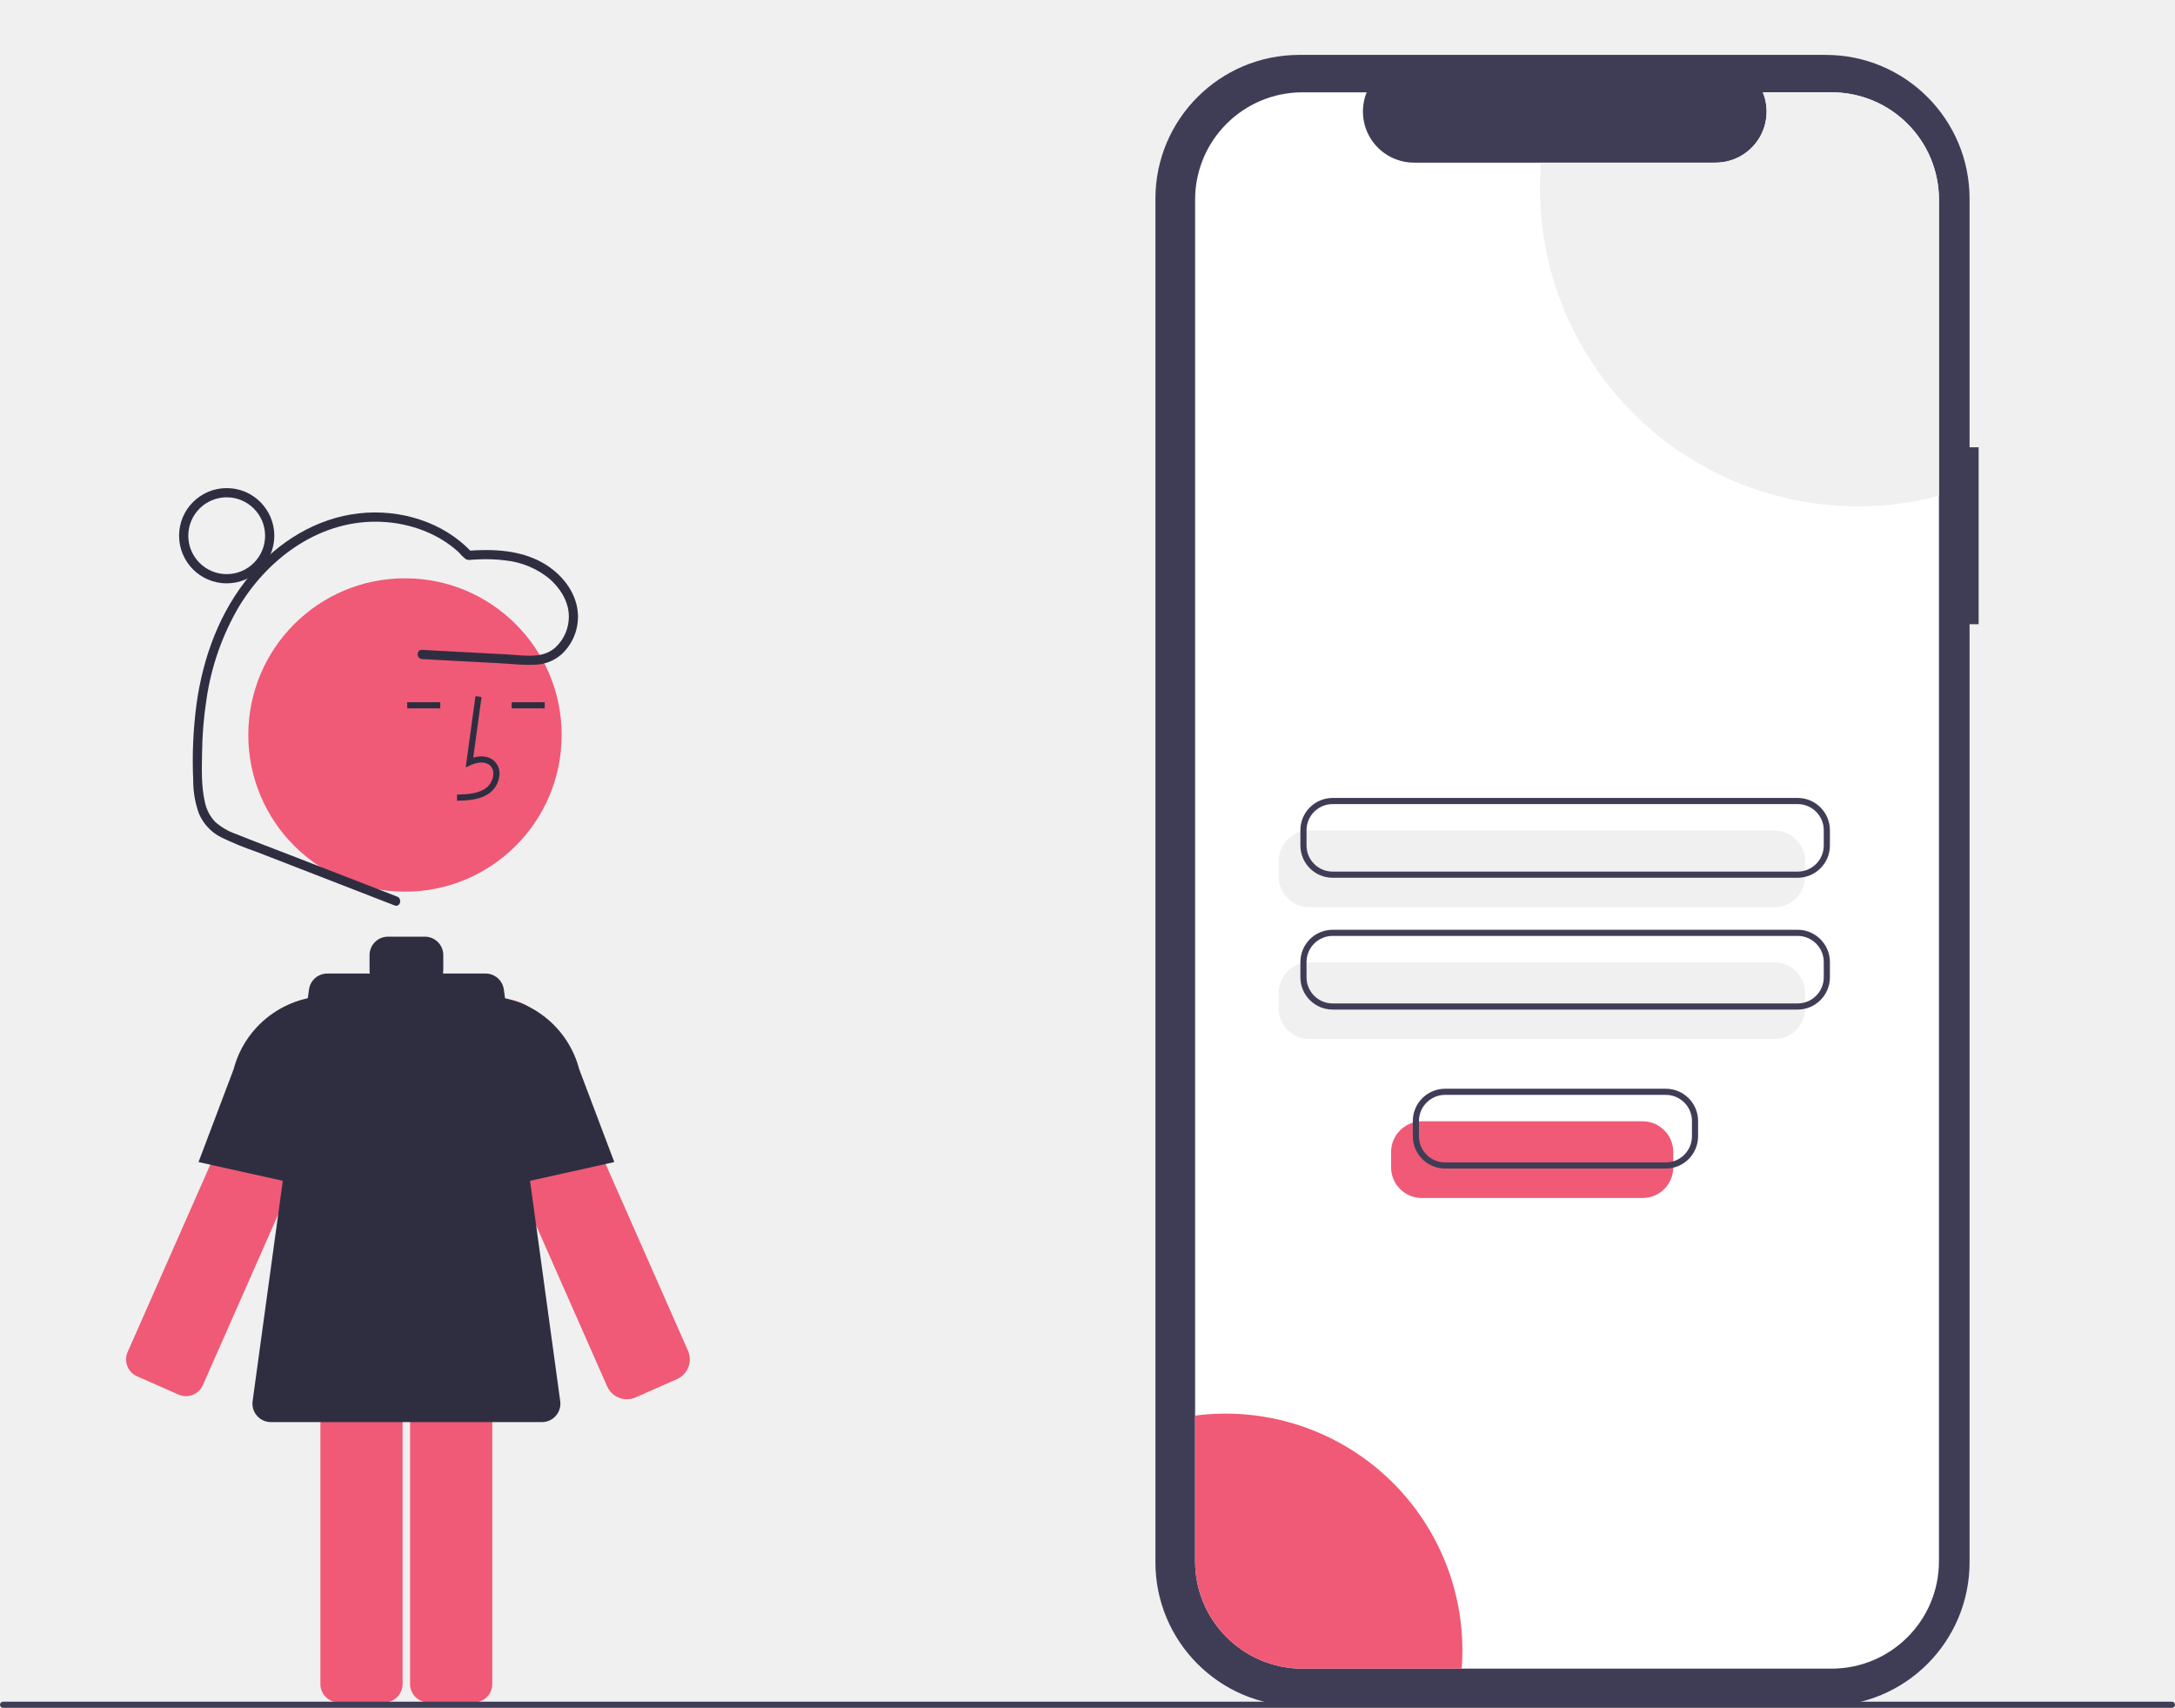
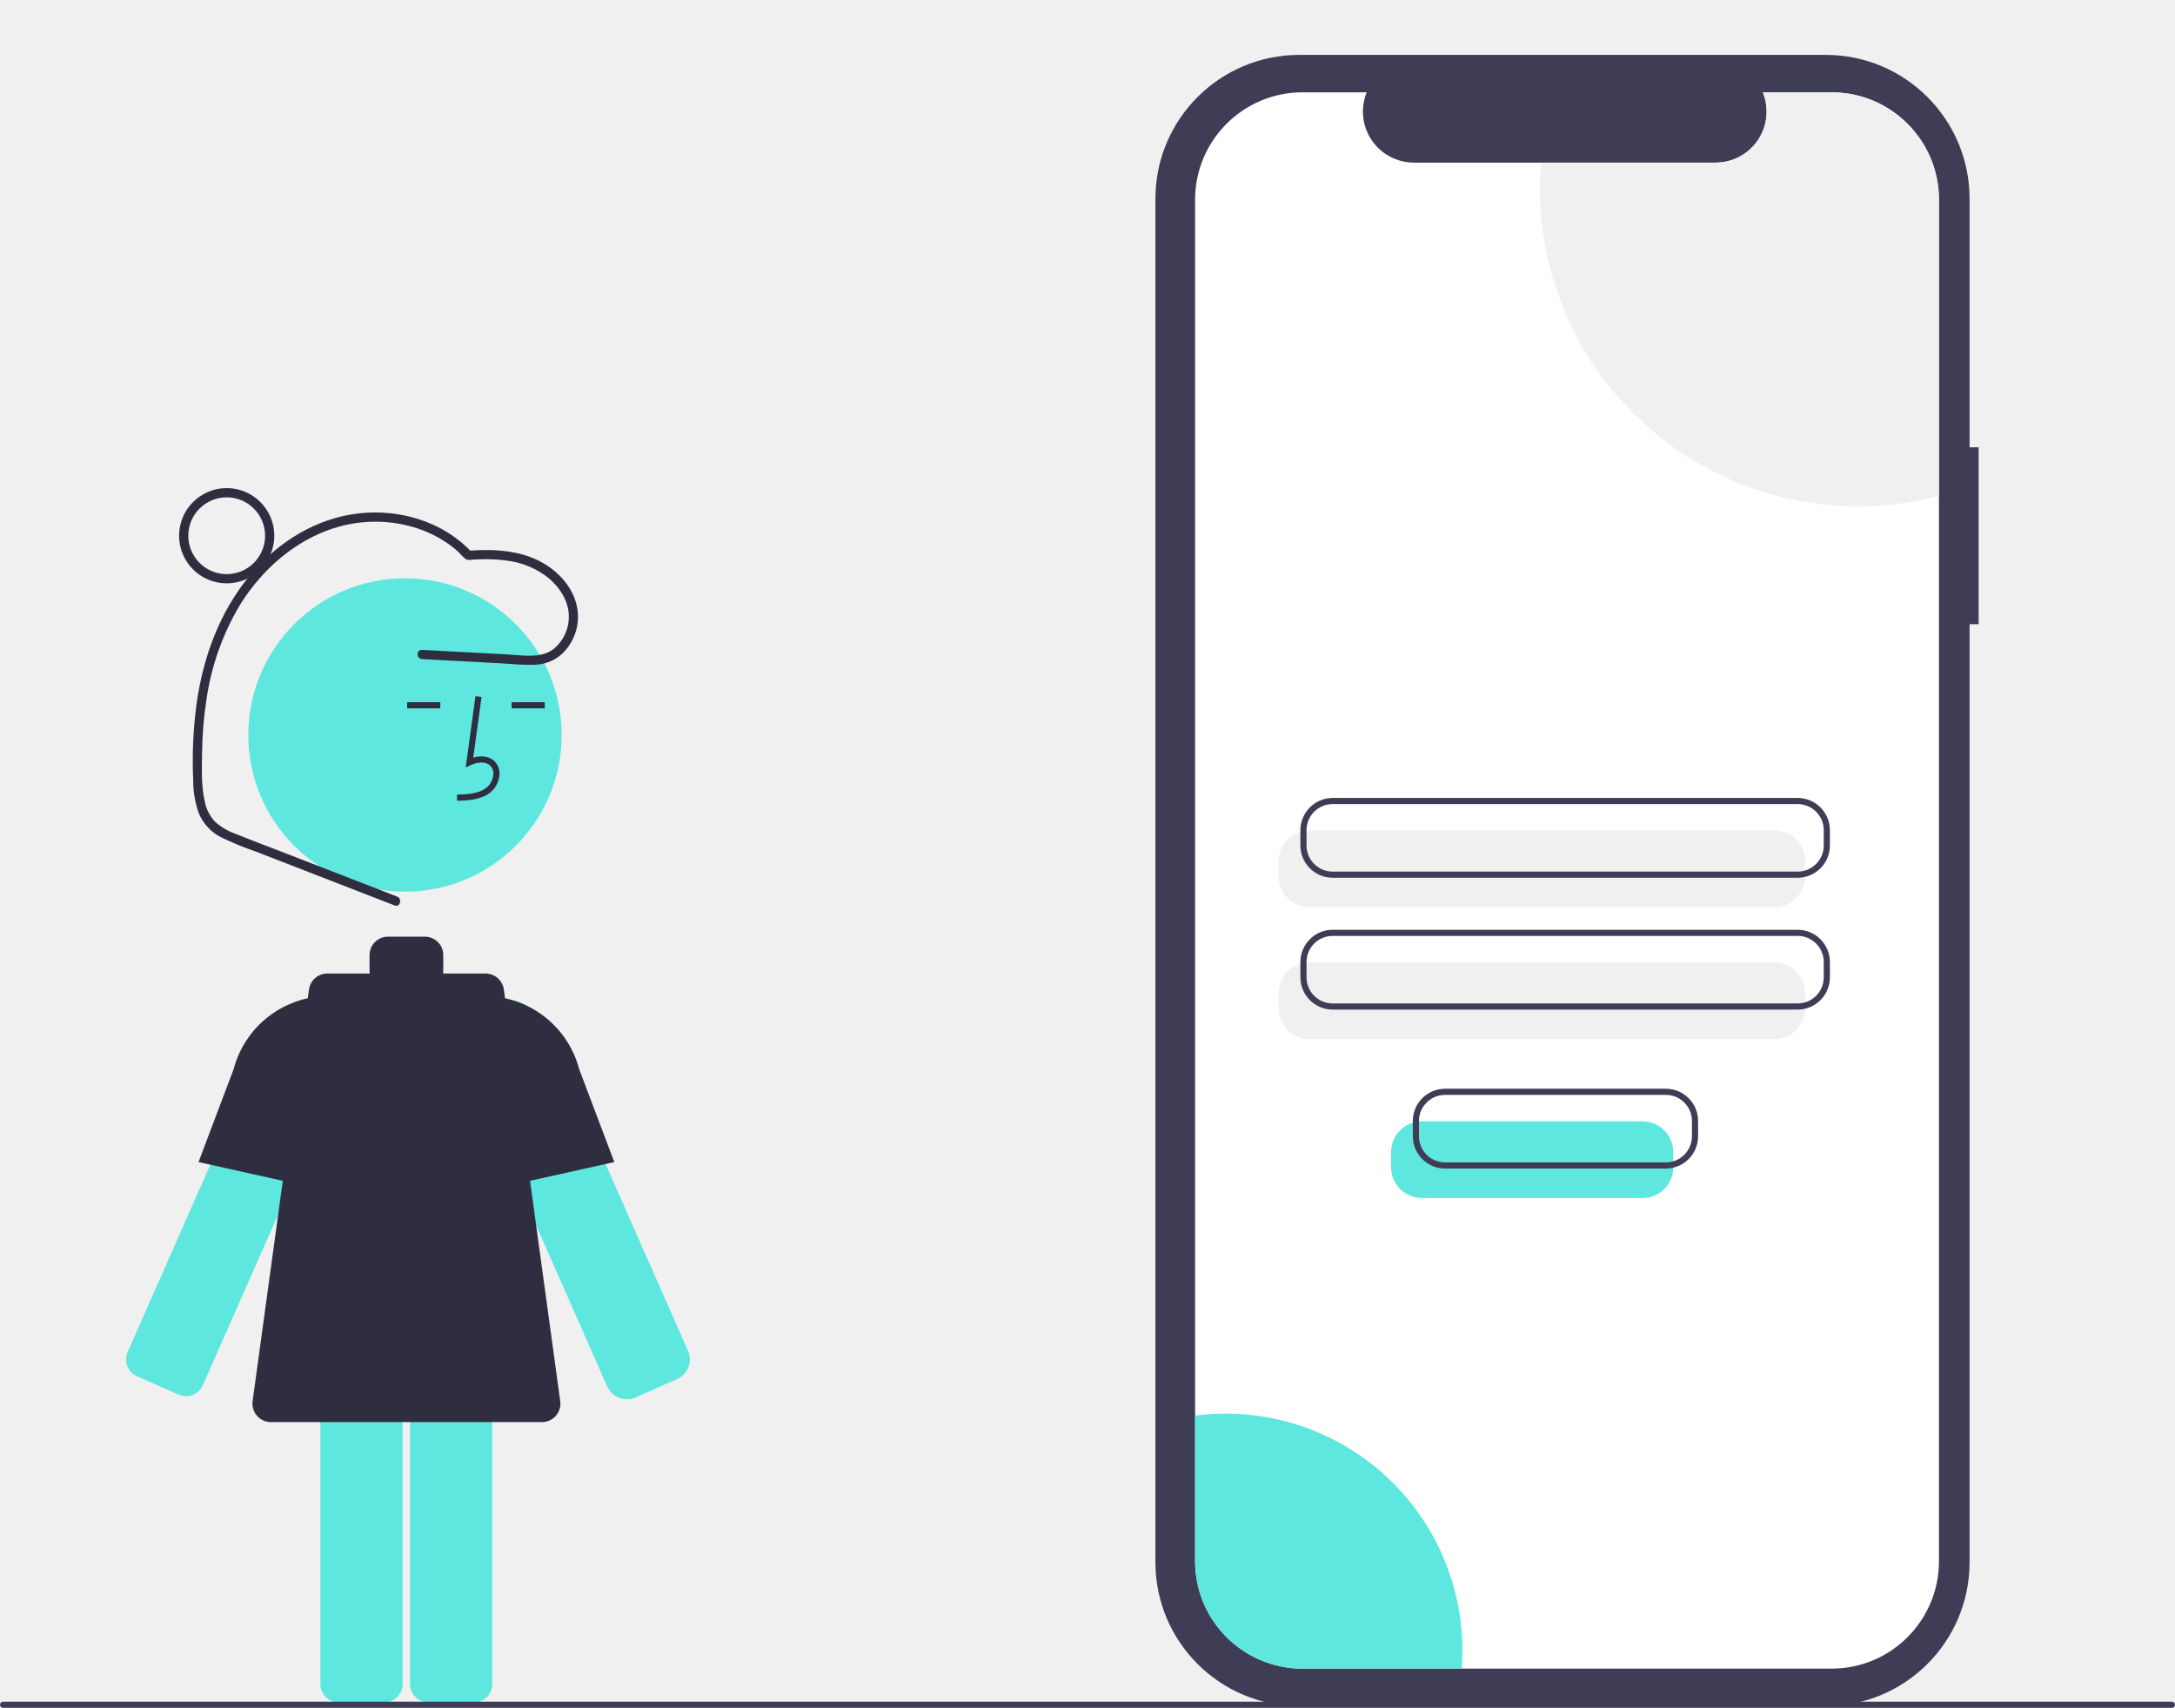
<svg xmlns="http://www.w3.org/2000/svg" data-name="Layer 1" width="708" height="555.867" viewBox="0 0 708 555.867">
  <path id="b10fb2cf-c586-4c5f-9fbf-e678f5ffa3db-750" data-name="Path 133" d="M890.465,679.515a211.722,211.722,0,0,1-46.196,37.27c-.392.241-.79.467-1.189.7l-27.639-24.463c.29-.27.612-.572.958-.905C836.992,672.563,939.229,535.838,946.042,502.544,945.572,505.317,952.189,614.094,890.465,679.515Z" transform="translate(-246 -172.0663)" fill="#f0f0f0" />
  <path id="a32c10c7-75df-4179-a648-6a8d2a687209-751" data-name="Path 134" d="M849.602,721.505c-.523.125-1.054.241-1.588.348l-20.735-18.353c.405-.141.879-.309,1.42-.496,8.897-3.15,35.394-12.66,61.764-23.492,28.334-11.644,56.533-24.8,62.598-33.227C951.76,648.244,911.686,707.622,849.602,721.505Z" transform="translate(-246 -172.0663)" fill="#f0f0f0" />
  <path d="M890.082,317.646h-2.953V236.753a46.819,46.819,0,0,0-46.819-46.819H668.926a46.819,46.819,0,0,0-46.819,46.819v443.789a46.819,46.819,0,0,0,46.819,46.819H840.31a46.819,46.819,0,0,0,46.819-46.819V375.228h2.953Z" transform="translate(-246 -172.0663)" fill="#3f3d56" />
  <path d="M877.163,237.074V680.217a34.957,34.957,0,0,1-34.969,34.957H669.984a34.954,34.954,0,0,1-34.957-34.957V237.074a34.954,34.954,0,0,1,34.957-34.957h20.898a16.619,16.619,0,0,0,15.383,22.88h98.181a16.601,16.601,0,0,0,15.384-22.88H842.193A34.957,34.957,0,0,1,877.163,237.074Z" transform="translate(-246 -172.0663)" fill="#fff" />
  <path d="M823.595,467.355H672.228a10.011,10.011,0,0,1-10-10v-4.978a10.011,10.011,0,0,1,10-10h151.367a10.011,10.011,0,0,1,10,10v4.978A10.011,10.011,0,0,1,823.595,467.355Z" transform="translate(-246 -172.0663)" fill="#f0f0f0" />
  <path d="M823.595,510.262H672.228a10.011,10.011,0,0,1-10-10v-4.978a10.011,10.011,0,0,1,10-10h151.367a10.011,10.011,0,0,1,10,10v4.978A10.011,10.011,0,0,1,823.595,510.262Z" transform="translate(-246 -172.0663)" fill="#f0f0f0" />
  <path d="M831.166,457.759H679.8a10.512,10.512,0,0,1-10.5-10.5v-4.978a10.512,10.512,0,0,1,10.5-10.5h151.367a10.512,10.512,0,0,1,10.5,10.5v4.978A10.512,10.512,0,0,1,831.166,457.759Zm-151.367-23.978a8.51,8.51,0,0,0-8.5,8.5v4.978a8.51,8.51,0,0,0,8.5,8.5h151.367a8.51,8.51,0,0,0,8.5-8.5v-4.978a8.51,8.51,0,0,0-8.5-8.5Z" transform="translate(-246 -172.0663)" fill="#3f3d56" />
  <path d="M831.166,500.666H679.8a10.512,10.512,0,0,1-10.5-10.5V485.189a10.512,10.512,0,0,1,10.5-10.5h151.367a10.512,10.512,0,0,1,10.5,10.5v4.978A10.512,10.512,0,0,1,831.166,500.666ZM679.8,476.689a8.51,8.51,0,0,0-8.5,8.5v4.978a8.51,8.51,0,0,0,8.5,8.5h151.367a8.51,8.51,0,0,0,8.5-8.5V485.189a8.51,8.51,0,0,0-8.5-8.5Z" transform="translate(-246 -172.0663)" fill="#3f3d56" />
  <path d="M877.163,237.074V333.464A103.539,103.539,0,0,1,747.28,233.389q0-4.24.341-8.392h56.826a16.601,16.601,0,0,0,15.384-22.88H842.193A34.957,34.957,0,0,1,877.163,237.074Z" transform="translate(-246 -172.0663)" fill="#f0f0f0" />
-   <path d="M722.041,709.154c0,2.032-.076,4.038-.24,6.02H669.984a34.954,34.954,0,0,1-34.957-34.957v-47.4a77.073,77.073,0,0,1,87.013,76.337Z" transform="translate(-246 -172.0663)" fill="#f05a76" />
-   <path d="M304.121,625.985a6.007,6.007,0,0,0,7.911-3.067l46.679-105.794a13.379,13.379,0,0,0-17.077-17.876h-0a13.199,13.199,0,0,0-6.75,5.78,13.649,13.649,0,0,0-.654,1.293l-46.679,105.794a6,6,0,0,0,3.067,7.912Z" transform="translate(-246 -172.0663)" fill="#f05a76" />
+   <path d="M722.041,709.154c0,2.032-.076,4.038-.24,6.02H669.984a34.954,34.954,0,0,1-34.957-34.957v-47.4a77.073,77.073,0,0,1,87.013,76.337Z" transform="translate(-246 -172.0663)" fill="#5ee7df" />
+   <path d="M304.121,625.985a6.007,6.007,0,0,0,7.911-3.067l46.679-105.794a13.379,13.379,0,0,0-17.077-17.876h-0a13.199,13.199,0,0,0-6.75,5.78,13.649,13.649,0,0,0-.654,1.293l-46.679,105.794a6,6,0,0,0,3.067,7.912Z" transform="translate(-246 -172.0663)" fill="#5ee7df" />
  <path d="M356.795,560.557l-46.172-10.261,11.428-30.232a31.95,31.95,0,0,1,34.299-23.628l.445.049Z" transform="translate(-246 -172.0663)" fill="#2f2e41" />
-   <path d="M450.055,627.498a7.028,7.028,0,0,1-6.412-4.177L396.964,517.527a14.381,14.381,0,0,1,25.609-12.997v-0a14.618,14.618,0,0,1,.703,1.388l46.679,105.794a7,7,0,0,1-3.579,9.23l-13.961,6.16-.007-.016A6.944,6.944,0,0,1,450.055,627.498Z" transform="translate(-246 -172.0663)" fill="#f05a76" />
-   <path d="M385.485,591.169a6.007,6.007,0,0,0-6,6V720.183a6.007,6.007,0,0,0,6,6H400.245a6.007,6.007,0,0,0,6-6V597.169a6.007,6.007,0,0,0-6-6Z" transform="translate(-246 -172.0663)" fill="#f05a76" />
-   <path d="M356.293,591.169a6.007,6.007,0,0,0-6,6V720.183a6.007,6.007,0,0,0,6,6h14.76a6.007,6.007,0,0,0,6-6V597.169a6.007,6.007,0,0,0-6-6Z" transform="translate(-246 -172.0663)" fill="#f05a76" />
-   <circle cx="131.828" cy="239.224" r="51" fill="#f05a76" />
+   <path d="M450.055,627.498a7.028,7.028,0,0,1-6.412-4.177L396.964,517.527a14.381,14.381,0,0,1,25.609-12.997v-0a14.618,14.618,0,0,1,.703,1.388l46.679,105.794a7,7,0,0,1-3.579,9.23l-13.961,6.16-.007-.016A6.944,6.944,0,0,1,450.055,627.498Z" transform="translate(-246 -172.0663)" fill="#5ee7df" />
+   <path d="M385.485,591.169a6.007,6.007,0,0,0-6,6V720.183a6.007,6.007,0,0,0,6,6H400.245a6.007,6.007,0,0,0,6-6V597.169a6.007,6.007,0,0,0-6-6Z" transform="translate(-246 -172.0663)" fill="#5ee7df" />
+   <path d="M356.293,591.169a6.007,6.007,0,0,0-6,6V720.183a6.007,6.007,0,0,0,6,6h14.76a6.007,6.007,0,0,0,6-6V597.169a6.007,6.007,0,0,0-6-6Z" transform="translate(-246 -172.0663)" fill="#5ee7df" />
+   <circle cx="131.828" cy="239.224" r="51" fill="#5ee7df" />
  <path d="M394.8,432.699c3.306-.092,7.42-.207,10.59-2.522a8.133,8.133,0,0,0,3.2-6.073,5.471,5.471,0,0,0-1.86-4.493c-1.656-1.399-4.073-1.727-6.678-.961l2.699-19.726-1.981-.271L397.596,421.843l1.655-.759c1.918-.88,4.552-1.328,6.188.055a3.515,3.515,0,0,1,1.153,2.896,6.147,6.147,0,0,1-2.381,4.528c-2.467,1.802-5.746,2.034-9.466,2.138Z" transform="translate(-246 -172.0663)" fill="#2f2e41" />
  <rect x="166.55" y="228.559" width="10.772" height="2" fill="#2f2e41" />
  <rect x="132.55" y="228.559" width="10.772" height="2" fill="#2f2e41" />
  <path d="M428.362,628.119l-18.356-134a6,6,0,0,0-5.945-5.186H390.205a6.025,6.025,0,0,0,.09-1v-5a6,6,0,0,0-6-6h-12a6,6,0,0,0-6,6v5a6.025,6.025,0,0,0,.09,1H352.53a6,6,0,0,0-5.945,5.186l-18.356,134a6,6,0,0,0,5.944,6.814h88.244A6,6,0,0,0,428.362,628.119Z" transform="translate(-246 -172.0663)" fill="#2f2e41" />
  <path d="M399.795,560.557V496.486l.445-.049a31.961,31.961,0,0,1,34.315,23.68l11.411,30.18Z" transform="translate(-246 -172.0663)" fill="#2f2e41" />
  <path d="M375.26,463.882l-35.275-13.692c-5.768-2.239-11.569-4.41-17.307-6.726a19.726,19.726,0,0,1-6.662-3.926,13.09,13.09,0,0,1-3.321-6.427c-1.223-5.171-1.002-10.825-.915-16.102a122.699,122.699,0,0,1,1.422-17.241,83.286,83.286,0,0,1,10.65-30.38c9.893-16.232,26.937-28.444,46.543-27.469,9.077.451,18.206,3.708,24.949,9.914a15.751,15.751,0,0,0,2.355,2.282,3.268,3.268,0,0,0,1.876.126q1.234-.079,2.471-.121a51.043,51.043,0,0,1,8.566.359,27.121,27.121,0,0,1,14.13,5.867c3.37,2.899,6.112,6.992,6.395,11.54a13.66,13.66,0,0,1-4.614,11.151c-4.209,3.547-10.213,2.3-15.261,2.033l-18.494-.98-9.37-.496c-1.929-.102-1.924,2.898,0,3l24.905,1.319c4.002.212,8.127.732,12.132.492a13.574,13.574,0,0,0,8.333-3.352,16.628,16.628,0,0,0,5.037-15.601c-1.284-6.138-5.852-11.215-11.207-14.235-7.286-4.11-15.988-4.504-24.141-3.896l1.061.439c-9.222-9.898-23.349-14.077-36.61-12.615-14.002,1.544-26.456,9.356-35.404,20.038-9.976,11.909-15.413,26.76-17.527,42.03a139.839,139.839,0,0,0-1.082,24.88,31.35,31.35,0,0,0,1.852,10.751,15.39,15.39,0,0,0,7.225,7.746,103.398,103.398,0,0,0,11.468,4.711L342.436,454.344l25.528,9.909,6.498,2.522c1.801.699,2.581-2.201.798-2.893Z" transform="translate(-246 -172.0663)" fill="#2f2e41" />
  <path d="M319.795,361.934a15.5,15.5,0,1,1,15.5-15.5A15.517,15.517,0,0,1,319.795,361.934Zm0-28a12.5,12.5,0,1,0,12.5,12.5A12.514,12.514,0,0,0,319.795,333.934Z" transform="translate(-246 -172.0663)" fill="#2f2e41" />
  <rect x="528.177" y="440.815" width="42.237" height="42.237" transform="translate(147.6141 -410.7547) rotate(37.40978)" fill="#f0f0f0" />
  <path d="M389.295,228.934a33.949,33.949,0,0,1,27.277,13.702l19.59-25.614-58.779-44.956-44.956,58.779,25.333,19.376A34.003,34.003,0,0,1,389.295,228.934Z" transform="translate(-246 -172.0663)" fill="#f0f0f0" />
  <path d="M953,727.934H247a1,1,0,0,1,0-2H953a1,1,0,0,1,0,2Z" transform="translate(-246 -172.0663)" fill="#3f3d56" />
-   <path d="M780.687,562.003H708.825a10.011,10.011,0,0,1-10-10v-4.978a10.011,10.011,0,0,1,10-10h71.862a10.011,10.011,0,0,1,10,10v4.978A10.011,10.011,0,0,1,780.687,562.003Z" transform="translate(-246 -172.0663)" fill="#f05a76" />
+   <path d="M780.687,562.003H708.825a10.011,10.011,0,0,1-10-10v-4.978a10.011,10.011,0,0,1,10-10h71.862a10.011,10.011,0,0,1,10,10v4.978A10.011,10.011,0,0,1,780.687,562.003Z" transform="translate(-246 -172.0663)" fill="#5ee7df" />
  <path d="M788.259,552.407H716.397a10.512,10.512,0,0,1-10.5-10.5v-4.978a10.512,10.512,0,0,1,10.5-10.5h71.862a10.512,10.512,0,0,1,10.5,10.5v4.978A10.512,10.512,0,0,1,788.259,552.407Zm-71.862-23.978a8.51,8.51,0,0,0-8.5,8.5v4.978a8.51,8.51,0,0,0,8.5,8.5h71.862a8.51,8.51,0,0,0,8.5-8.5v-4.978a8.51,8.51,0,0,0-8.5-8.5Z" transform="translate(-246 -172.0663)" fill="#3f3d56" />
</svg>
